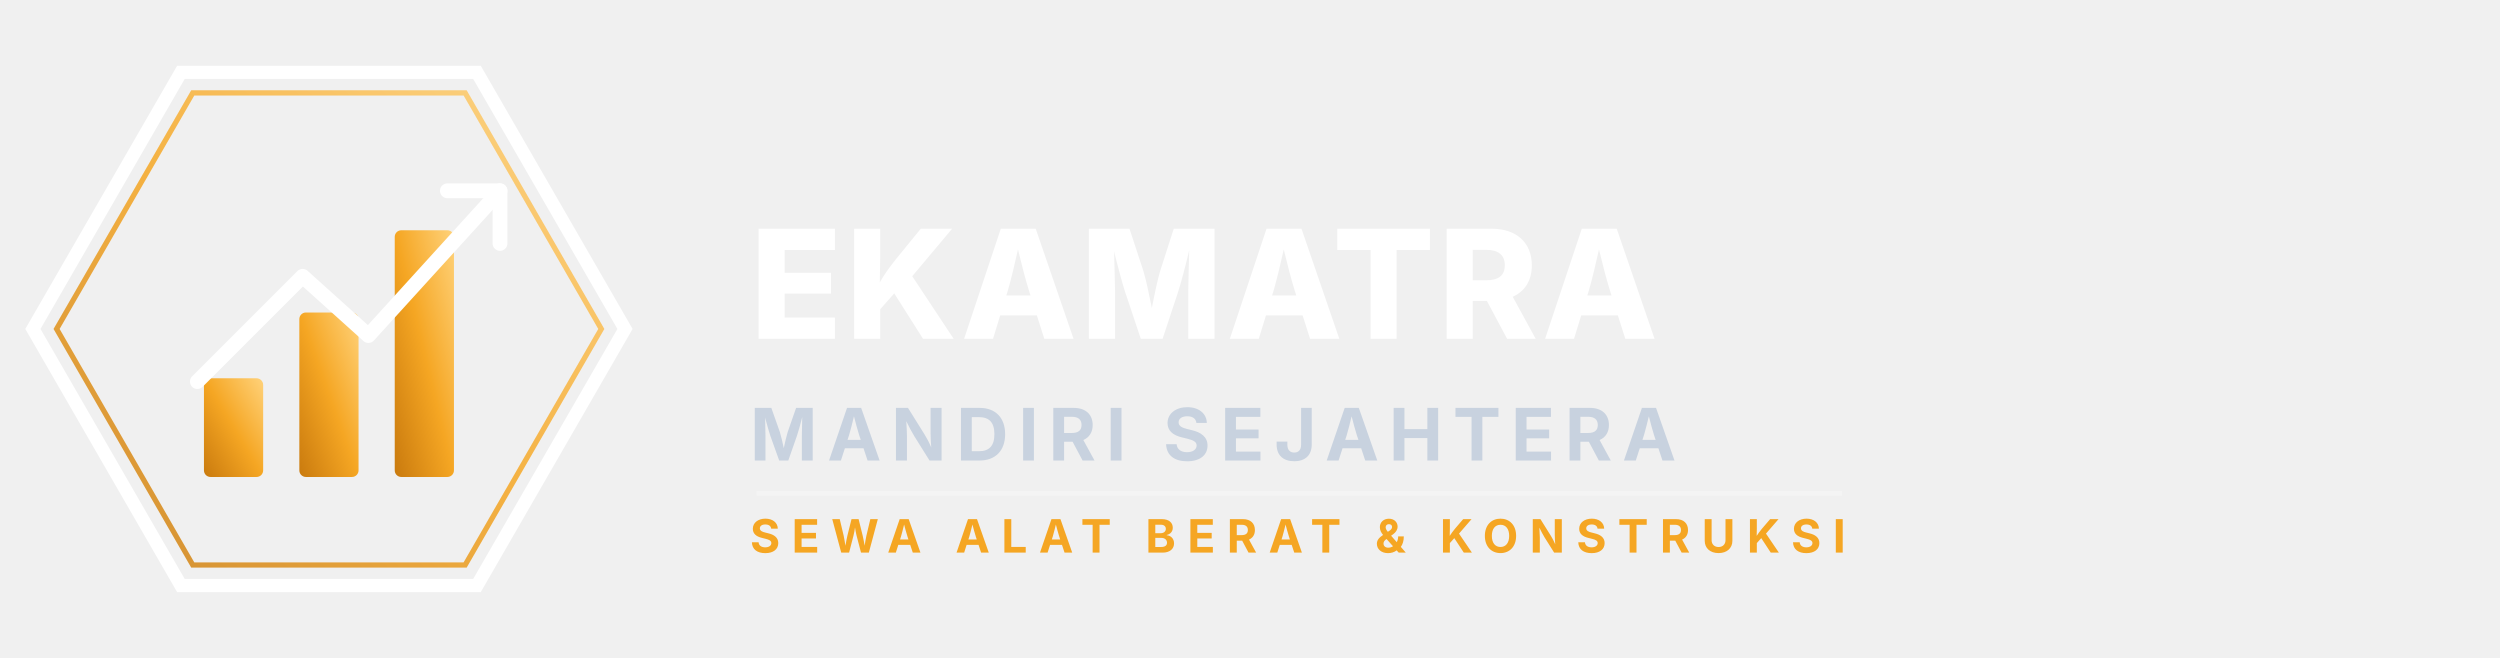
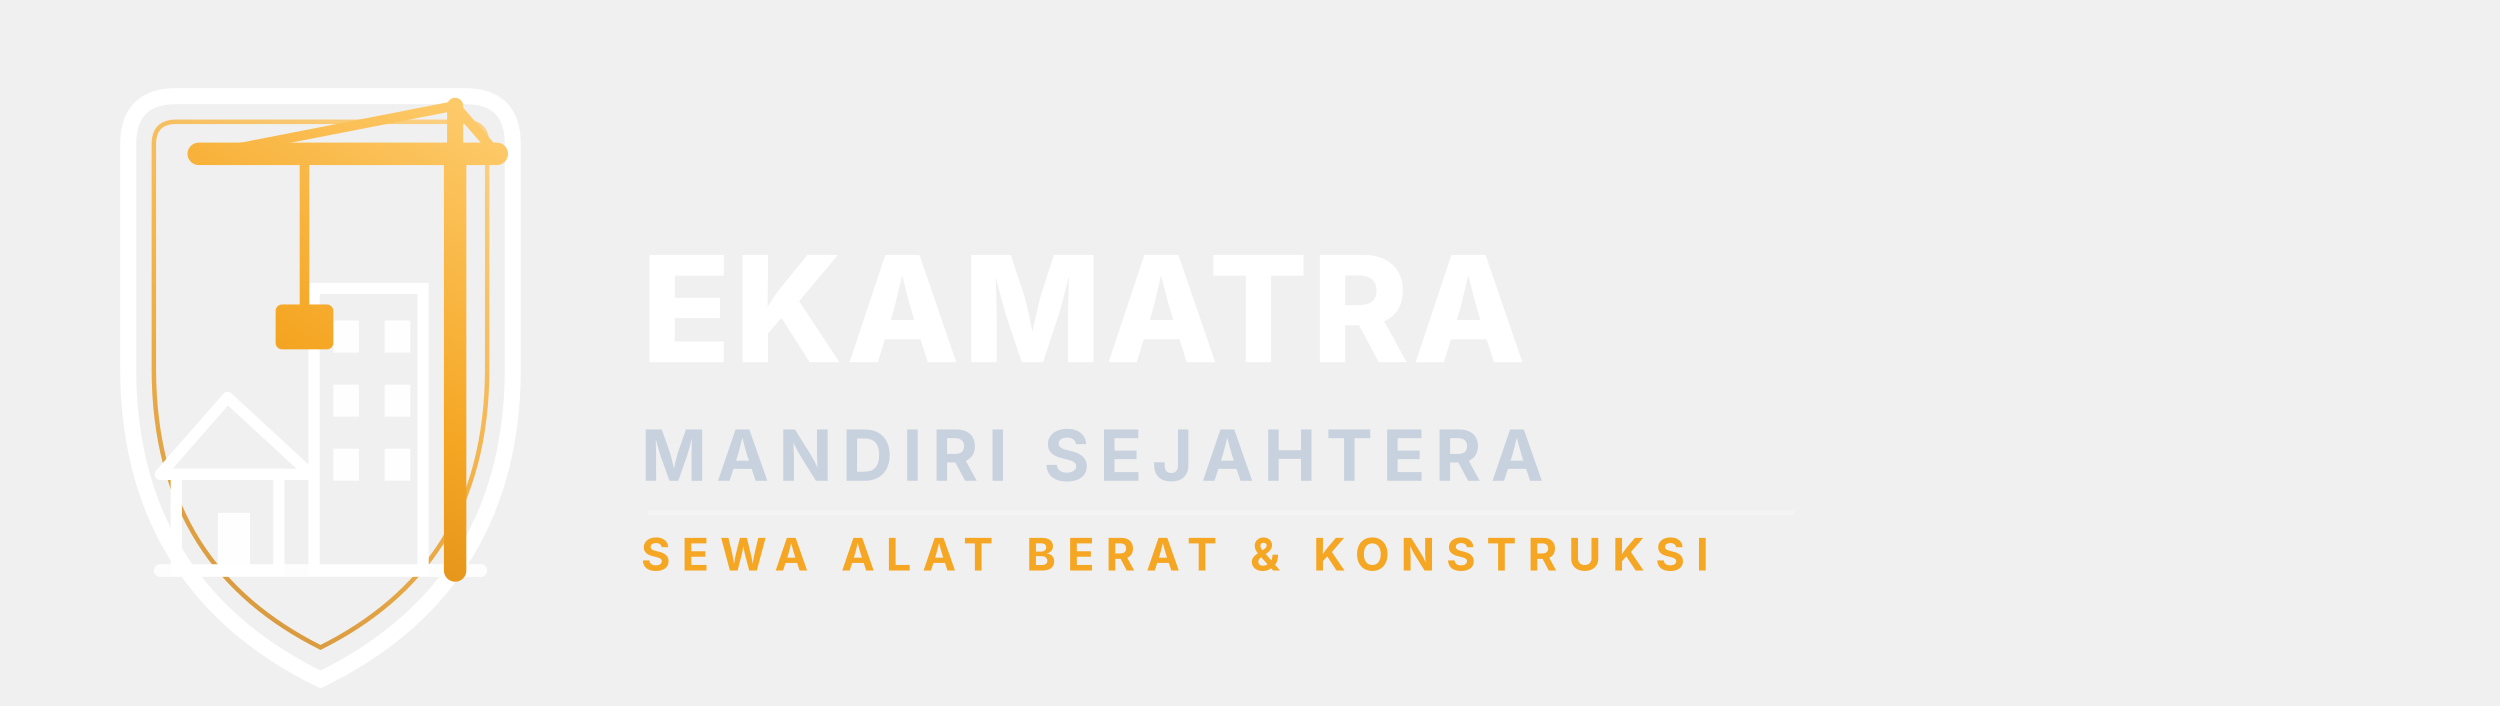
- <svg xmlns="http://www.w3.org/2000/svg" viewBox="0 0 760 200">
+ <svg xmlns="http://www.w3.org/2000/svg" viewBox="0 0 780 220">
  <defs>
-     <linearGradient id="goldhw" x1="0" y1="1" x2="1" y2="0">
+     <linearGradient id="goldhw" gradientUnits="userSpaceOnUse" x1="40" y1="200" x2="160" y2="20">
      <stop offset="0%" stop-color="#c97a0e" />
      <stop offset="50%" stop-color="#f5a623" />
      <stop offset="100%" stop-color="#ffd27a" />
    </linearGradient>
  </defs>
  <g>
-     <path d="M190,100 L145,178 L55,178 L10,100 L55,22 L145,22 Z" fill="none" stroke="#ffffff" stroke-width="4" />
-     <path d="M182.8,100 L141.4,171.76 L58.6,171.76 L17.2,100 L58.6,28.24 L141.4,28.24 Z" fill="none" stroke="url(#goldhw)" stroke-width="1.6" opacity="0.85" />
-     <rect x="62" y="115" width="18" height="30" rx="2" fill="url(#goldhw)" />
-     <rect x="91" y="95" width="18" height="50" rx="2" fill="url(#goldhw)" />
-     <rect x="120" y="70" width="18" height="75" rx="2" fill="url(#goldhw)" />
-     <line x1="45" y1="150" x2="155" y2="150" stroke="url(#goldhw)" stroke-width="4" stroke-linecap="round" />
-     <path d="M60,116 L92,84 L112,102 L152,58" fill="none" stroke="#ffffff" stroke-width="4.5" stroke-linecap="round" stroke-linejoin="round" />
-     <path d="M136,58 L152,58 L152,74" fill="none" stroke="#ffffff" stroke-width="4.5" stroke-linecap="round" stroke-linejoin="round" />
+     <path d="M55,30 Q40,30 40,45 L40,115 C40,165 65,195 100,212 C135,195 160,165 160,115 L160,45 Q160,30 145,30 Z" fill="none" stroke="#ffffff" stroke-width="5" />
+     <path d="M55,38 Q48,38 48,45 L48,115 C48,159 68,186 100,202 C132,186 152,159 152,115 L152,45 Q152,38 145,38 Z" fill="none" stroke="url(#goldhw)" stroke-width="1.4" opacity="0.8" />
+     <line x1="50" y1="178" x2="150" y2="178" stroke="#ffffff" stroke-width="4" stroke-linecap="round" opacity="0.85" />
+     <rect x="55" y="148" width="32" height="30" fill="none" stroke="#ffffff" stroke-width="3.5" />
+     <path d="M50,148 L97,148 L71,124 Z" fill="none" stroke="#ffffff" stroke-width="3.5" stroke-linejoin="round" />
+     <rect x="68" y="160" width="10" height="18" fill="#ffffff" opacity="0.9" />
+     <rect x="98" y="90" width="34" height="88" fill="none" stroke="#ffffff" stroke-width="3.5" />
+     <g fill="#ffffff" opacity="0.9">
+       <rect x="104" y="100" width="8" height="10" />
+       <rect x="120" y="100" width="8" height="10" />
+       <rect x="104" y="120" width="8" height="10" />
+       <rect x="120" y="120" width="8" height="10" />
+       <rect x="104" y="140" width="8" height="10" />
+       <rect x="120" y="140" width="8" height="10" />
+     </g>
+     <line x1="142" y1="178" x2="142" y2="48" stroke="url(#goldhw)" stroke-width="7" stroke-linecap="round" />
+     <line x1="62" y1="48" x2="155" y2="48" stroke="url(#goldhw)" stroke-width="7" stroke-linecap="round" />
+     <line x1="142" y1="48" x2="142" y2="33" stroke="url(#goldhw)" stroke-width="5" stroke-linecap="round" />
+     <path d="M142,33 L65,48 M142,33 L155,48" fill="none" stroke="url(#goldhw)" stroke-width="3" stroke-linecap="round" />
+     <line x1="95" y1="48" x2="95" y2="95" stroke="url(#goldhw)" stroke-width="3" stroke-linecap="round" />
+     <rect x="86" y="95" width="18" height="14" rx="2" fill="url(#goldhw)" />
  </g>
-   <text x="228" y="103" font-family="Inter, Arial, sans-serif" font-weight="800" font-size="46" letter-spacing="1" fill="#ffffff">EKAMATRA</text>
-   <text x="228" y="140" font-family="Inter, Arial, sans-serif" font-weight="700" font-size="22" letter-spacing="3" fill="#c8d2df">MANDIRI SEJAHTERA</text>
-   <text x="228" y="168" font-family="Inter, Arial, sans-serif" font-weight="700" font-size="14" letter-spacing="3.5" fill="#f5a623">SEWA ALAT BERAT &amp; KONSTRUKSI</text>
-   <line x1="230" y1="150" x2="560" y2="150" stroke="rgba(255,255,255,0.25)" stroke-width="1.5" />
+   <text x="200" y="113" font-family="Inter, Arial, sans-serif" font-weight="800" font-size="46" letter-spacing="1" fill="#ffffff">EKAMATRA</text>
+   <text x="200" y="150" font-family="Inter, Arial, sans-serif" font-weight="700" font-size="22" letter-spacing="3" fill="#c8d2df">MANDIRI SEJAHTERA</text>
+   <text x="200" y="178" font-family="Inter, Arial, sans-serif" font-weight="700" font-size="14" letter-spacing="3.5" fill="#f5a623">SEWA ALAT BERAT &amp; KONSTRUKSI</text>
+   <line x1="202" y1="160" x2="560" y2="160" stroke="rgba(255,255,255,0.25)" stroke-width="1.5" />
</svg>
